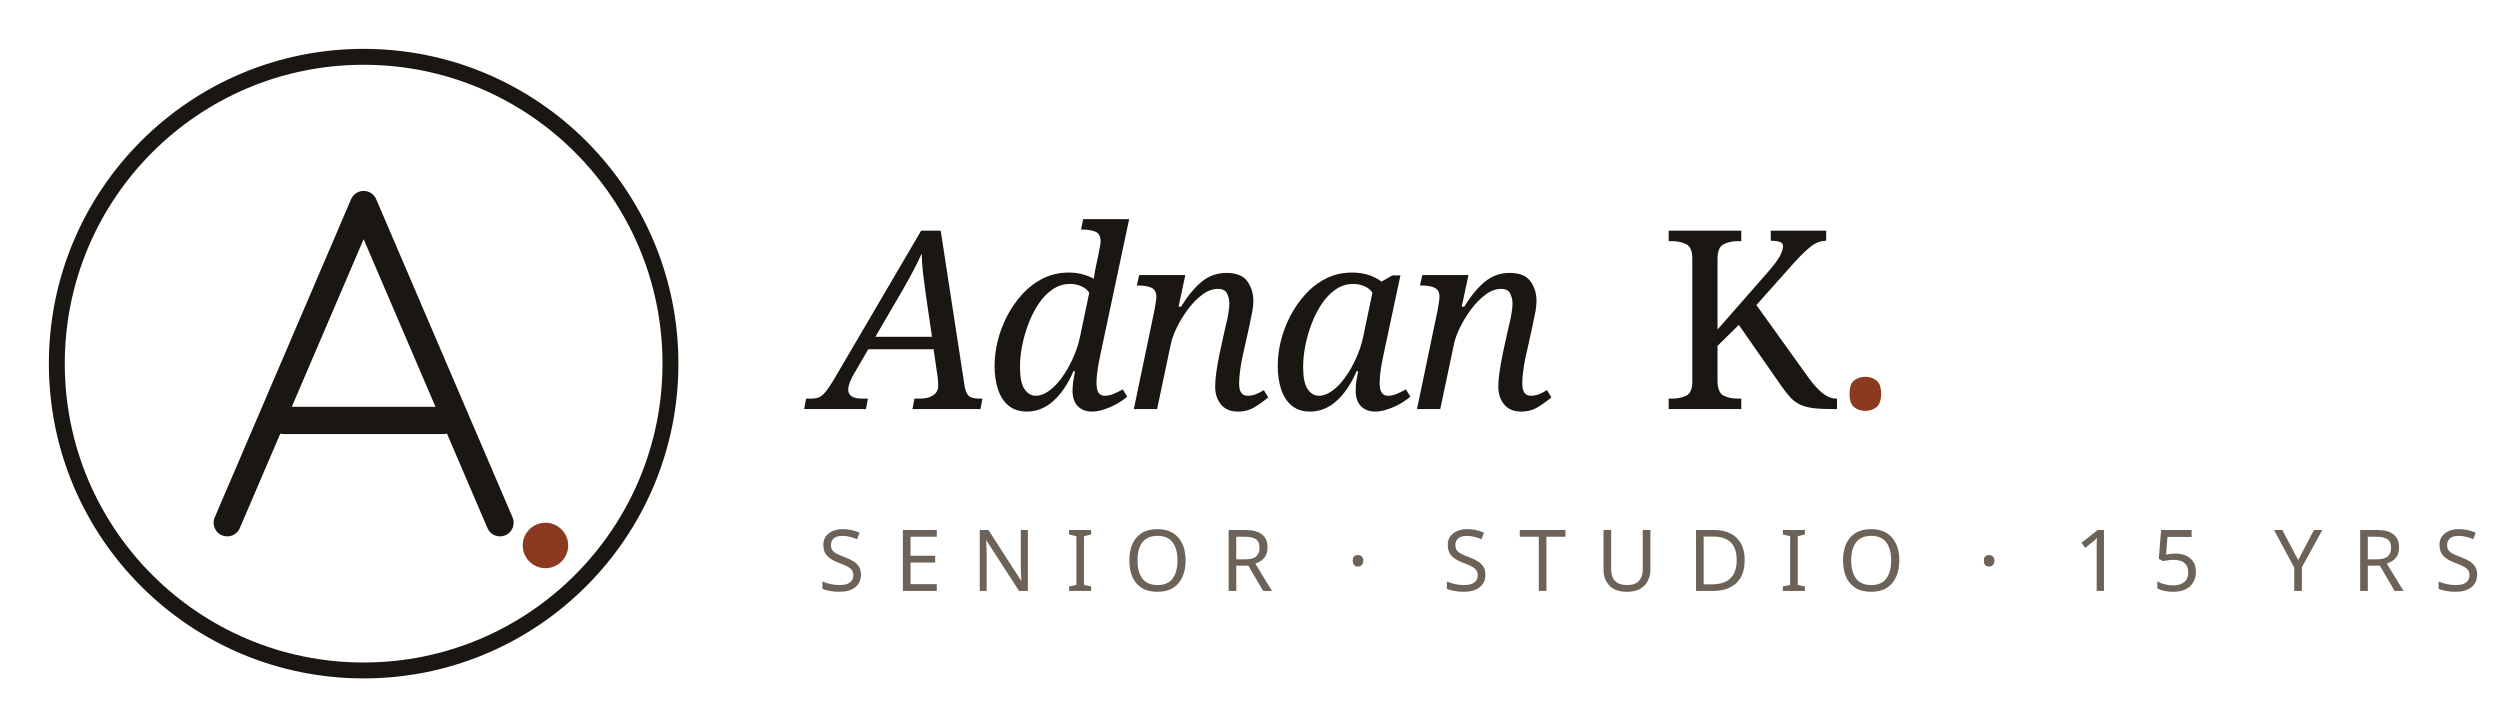
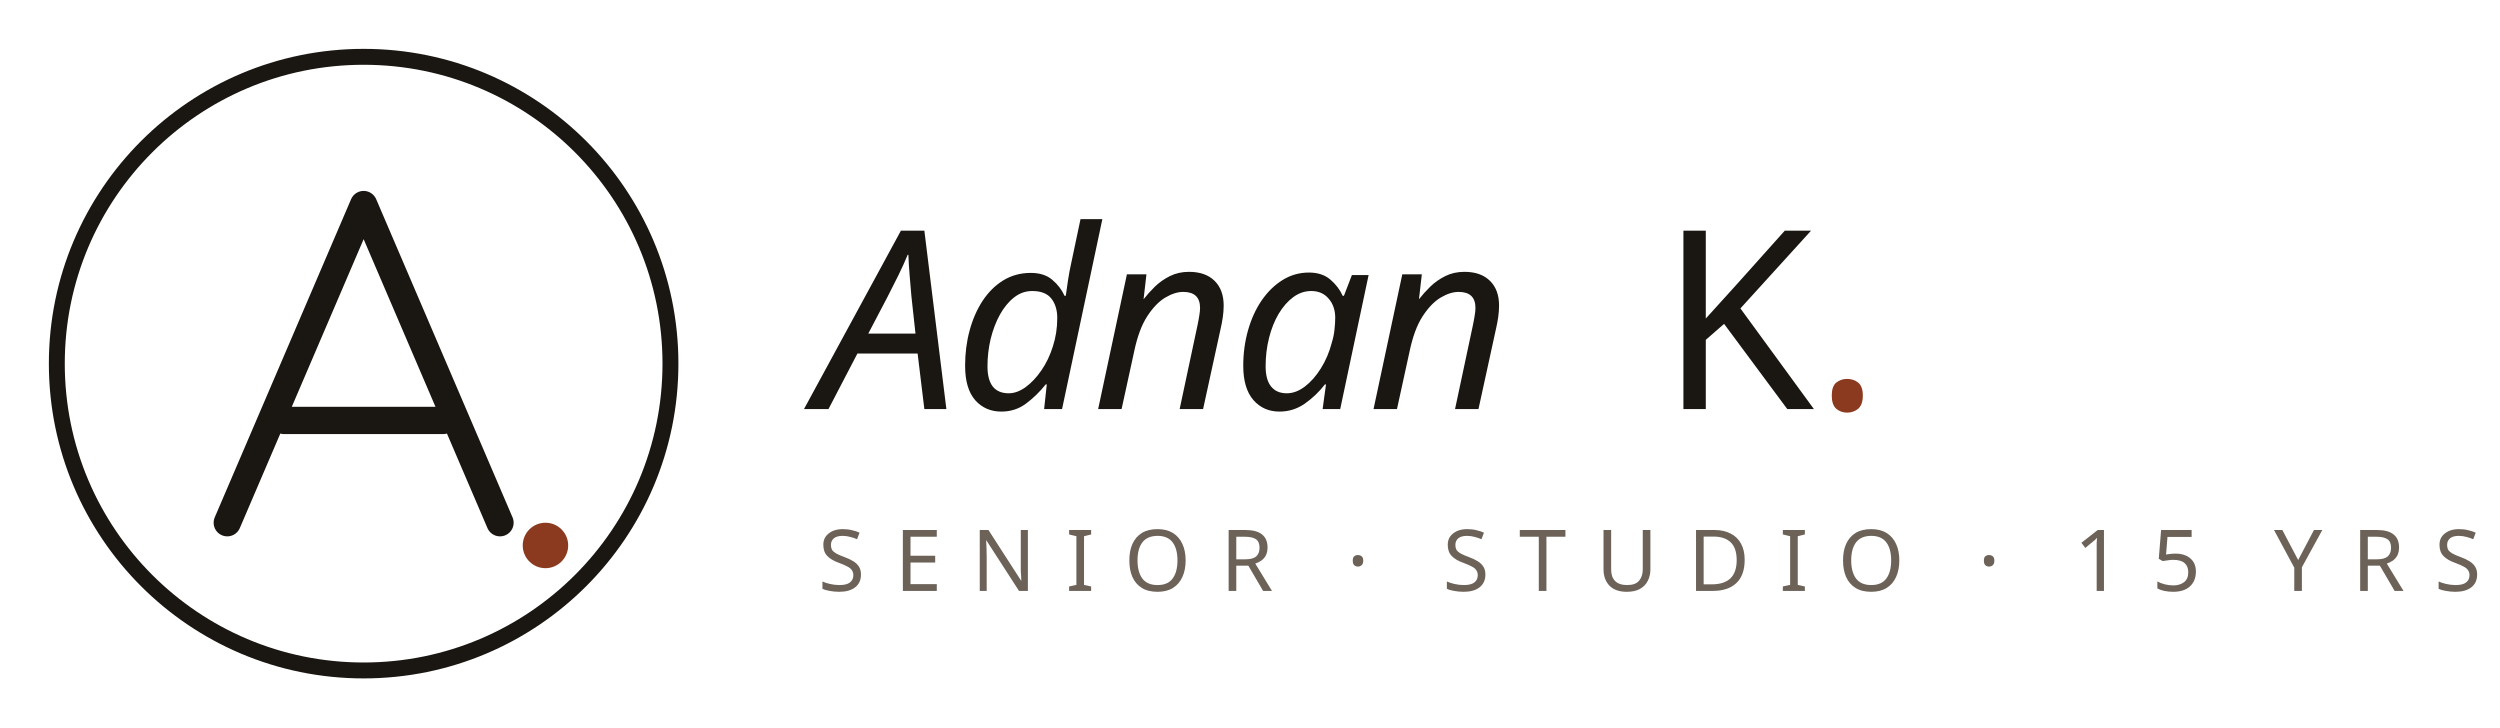
<svg xmlns="http://www.w3.org/2000/svg" viewBox="0 0 220 64" role="img" aria-label="Adnan K. — Studio">
  <defs>
    <linearGradient id="ak-stroke" x1="0" y1="0" x2="1" y2="1">
      <stop offset="0" stop-color="#1A1612" />
      <stop offset="1" stop-color="#8B3A1F" />
    </linearGradient>
  </defs>
  <g transform="translate(4 4)">
    <circle cx="28" cy="28" r="27" fill="none" stroke="#1A1612" stroke-width="1.4" />
    <path d="M16 42 L28 14 L40 42 M21 33 L35 33" fill="none" stroke="#1A1612" stroke-width="2.4" stroke-linecap="round" stroke-linejoin="round" />
    <circle cx="44" cy="44" r="2" fill="#8B3A1F" />
  </g>
-   <g font-family="'Source Serif 4', 'Source Serif Pro', Georgia, serif" font-size="22" fill="#1A1612">
+   <g font-family="'Instrument Sans', system-ui, sans-serif" font-size="22" fill="#1A1612">
    <text x="72" y="36" font-style="italic" font-weight="400" letter-spacing="-0.5">Adnan</text>
    <text x="146" y="36" font-weight="500" letter-spacing="-0.3">K<tspan fill="#8B3A1F">.</tspan>
    </text>
  </g>
-   <text x="72" y="52" font-family="'Inter Tight', system-ui, sans-serif" font-size="7.5" letter-spacing="2.6" fill="#6C6258" text-transform="uppercase">SENIOR · STUDIO · 15 YRS</text>
+   <text x="72" y="52" font-family="'Instrument Sans', system-ui, sans-serif" font-size="7.5" letter-spacing="2.6" fill="#6C6258" text-transform="uppercase">SENIOR · STUDIO · 15 YRS</text>
</svg>
